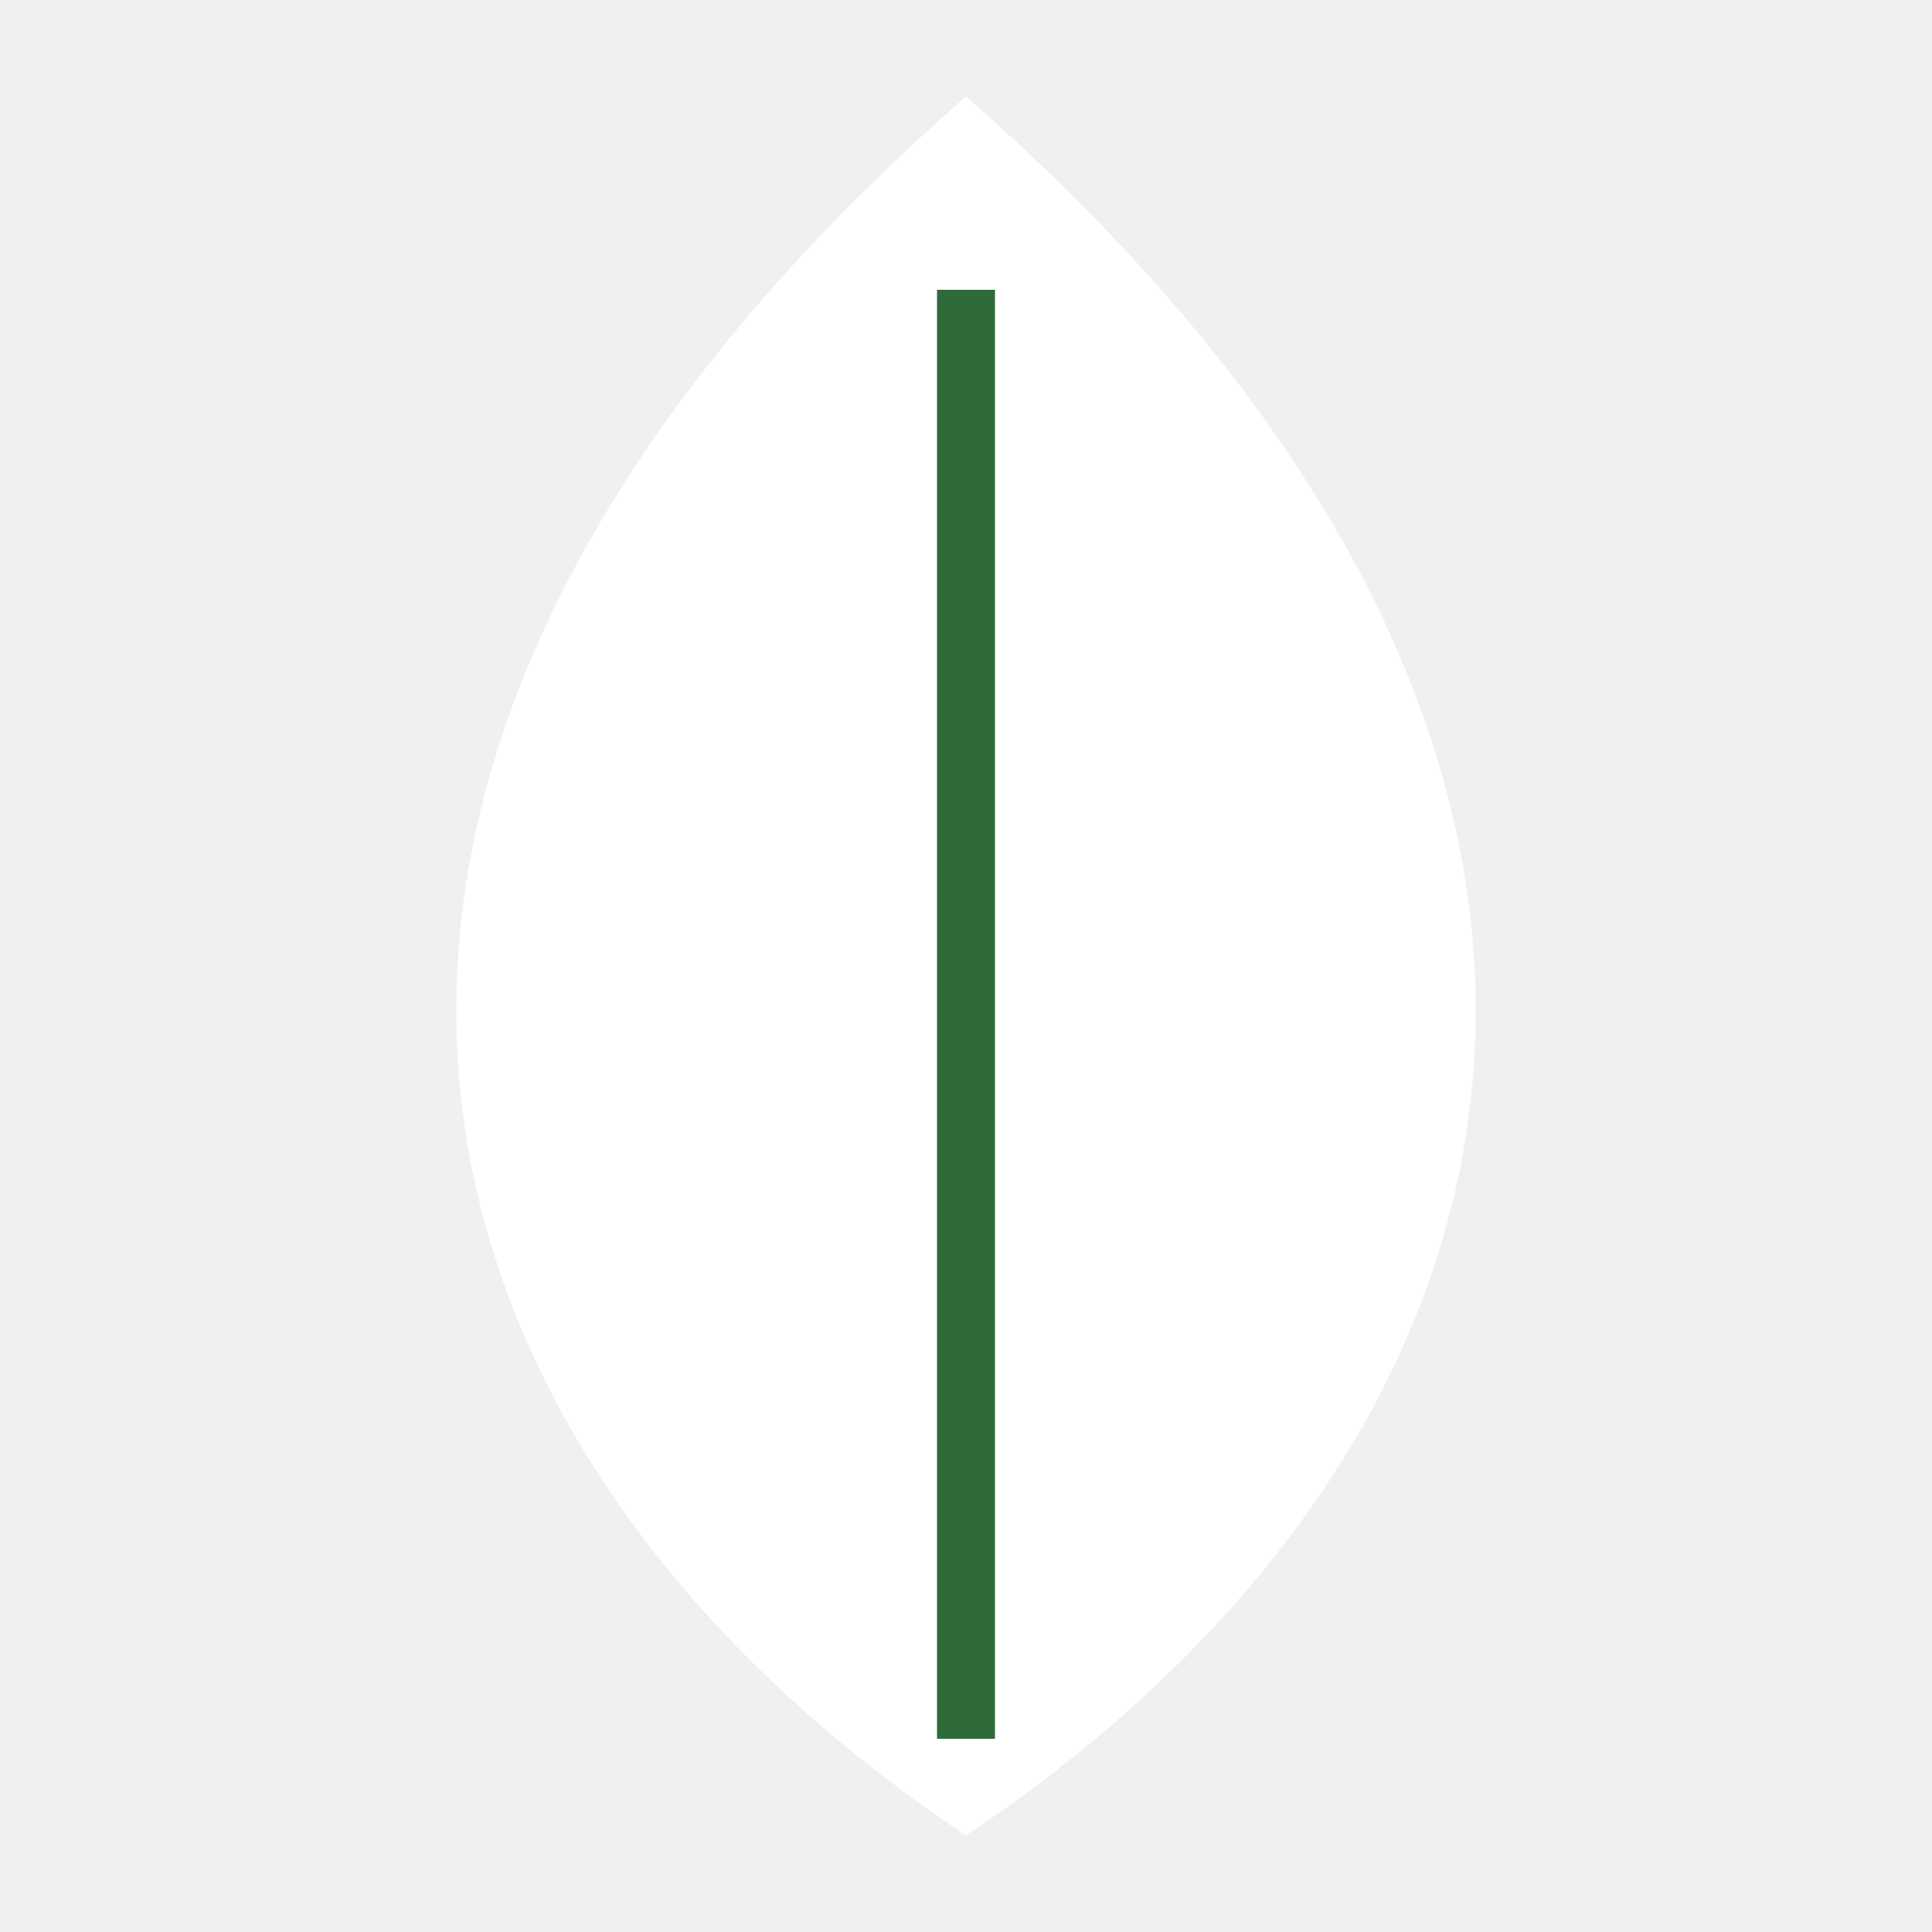
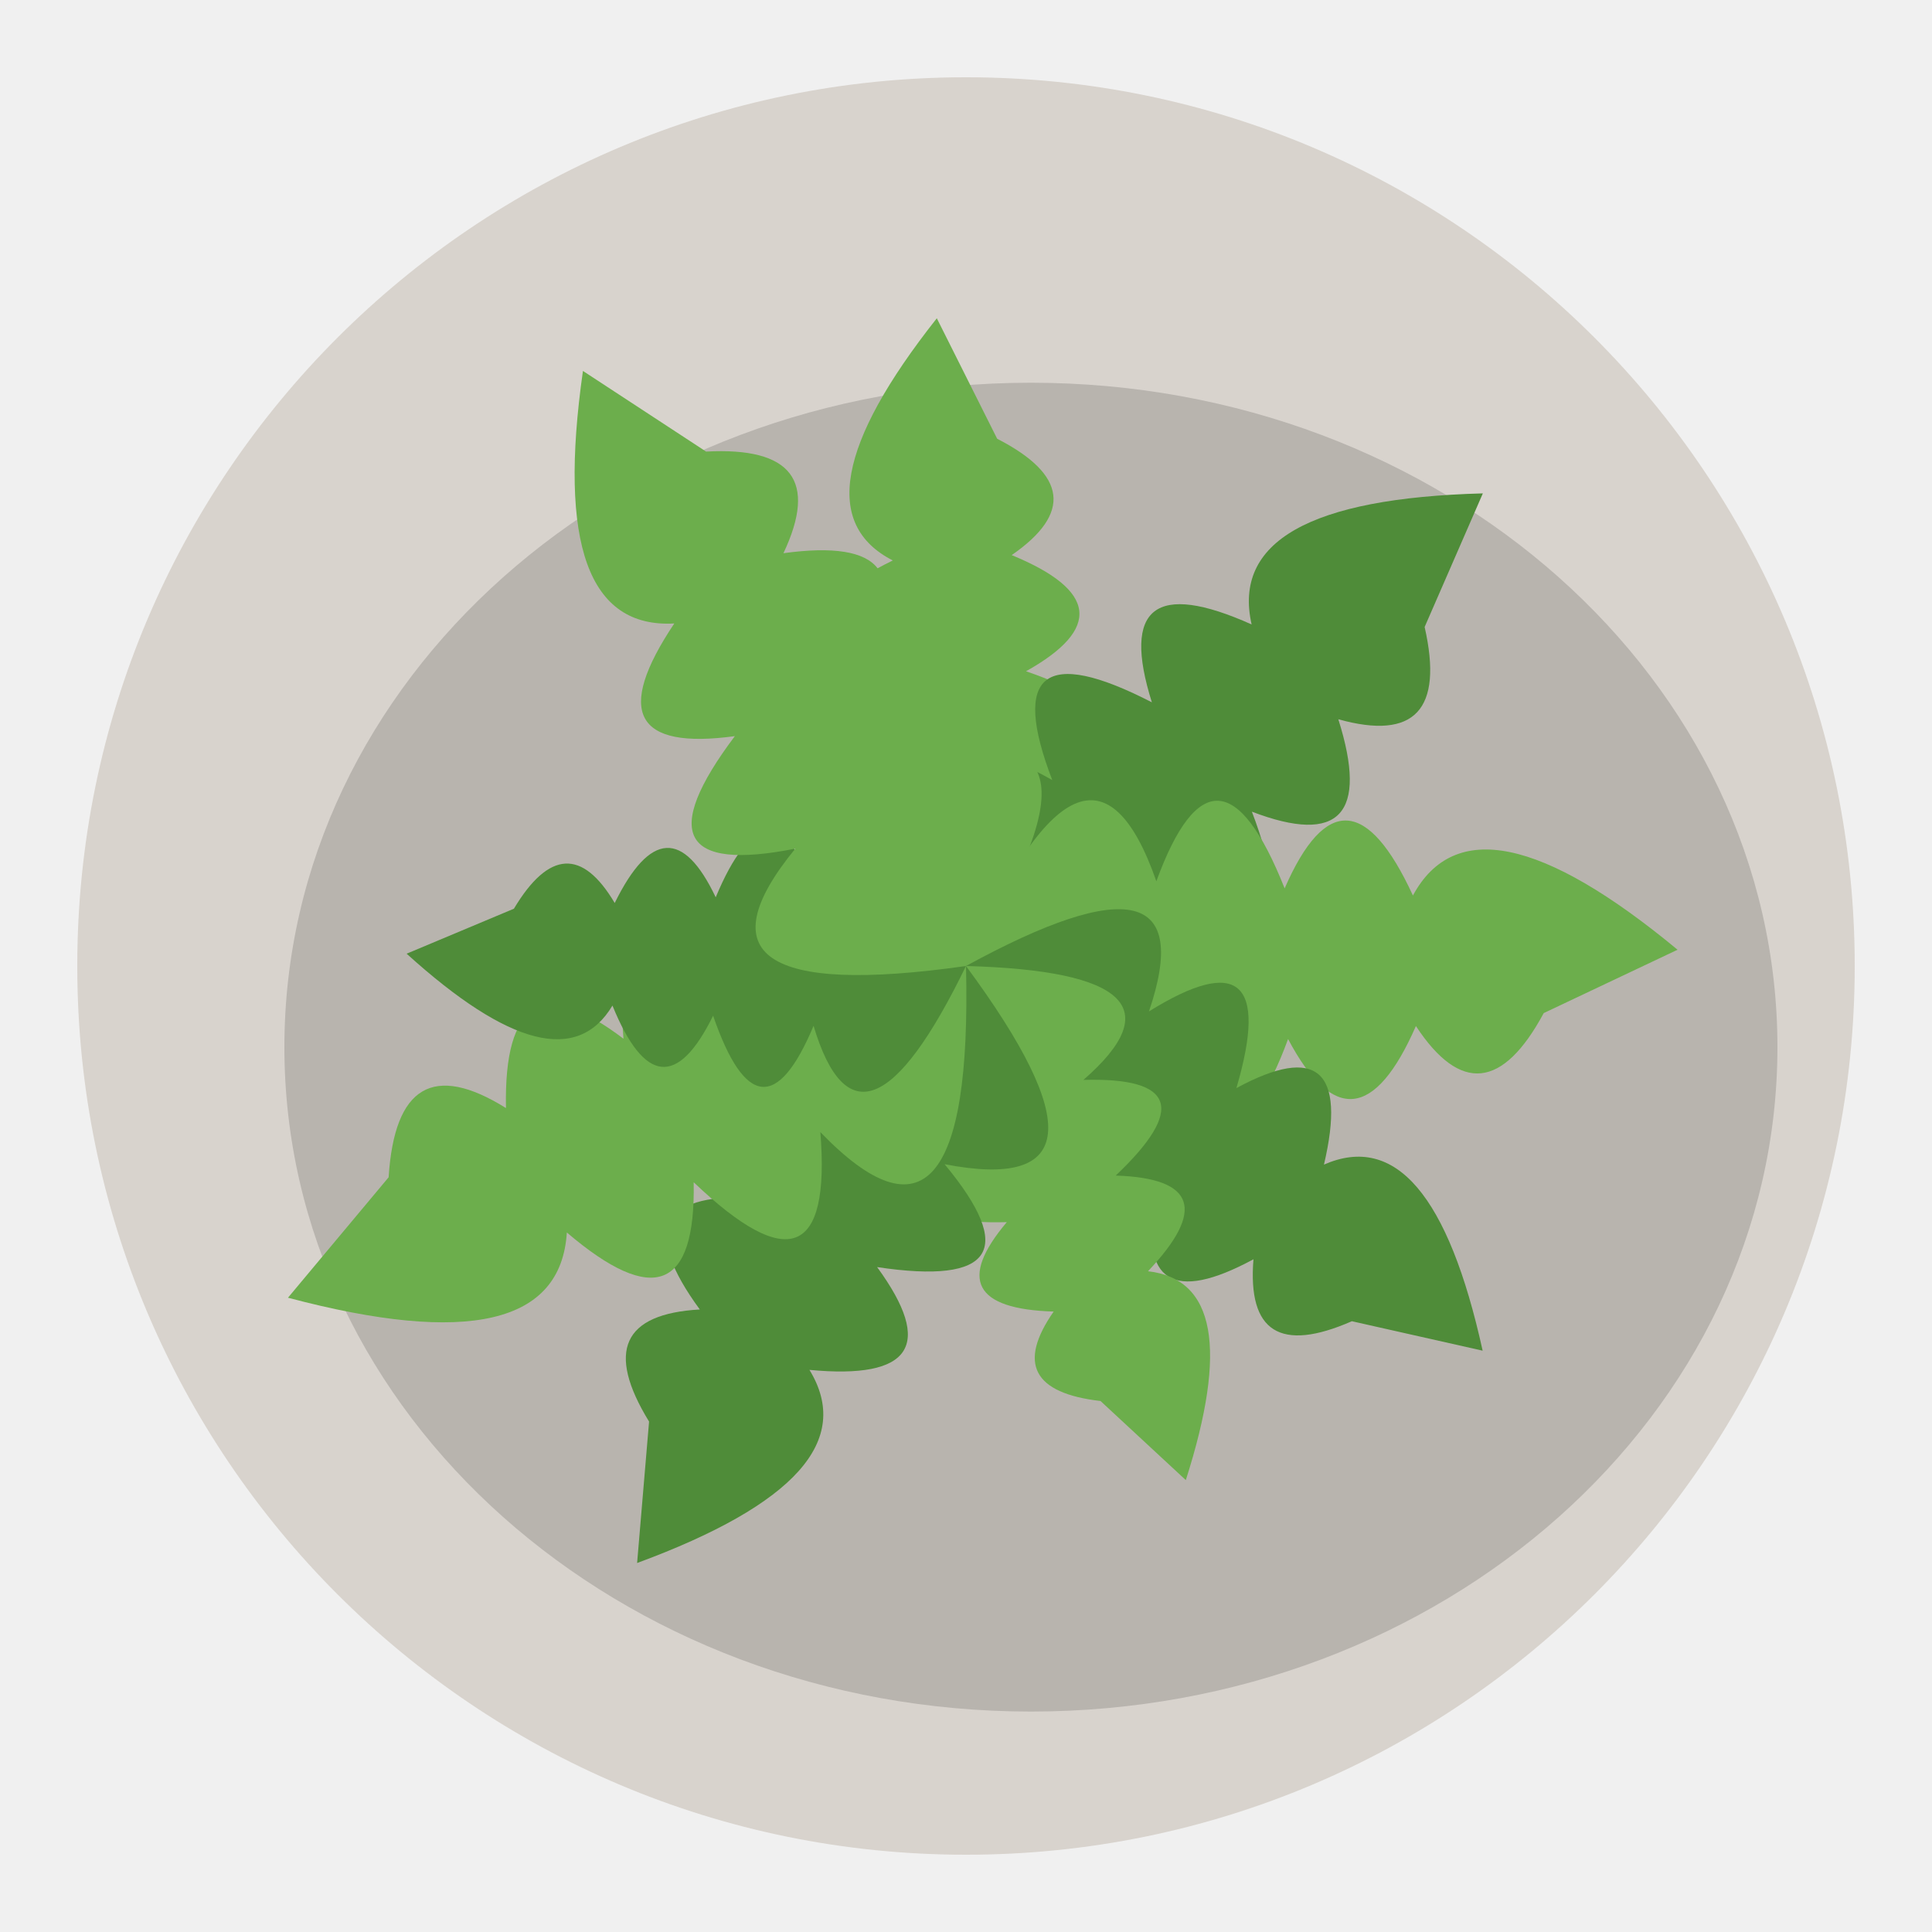
- <svg xmlns="http://www.w3.org/2000/svg" viewBox="0 0 100 100" role="img" aria-label="foglia decorativa">
-   <path d="M50 95C20 75 10 40 50 5c40 35 30 70 0 90Z" fill="#fff" />
-   <path d="M50 90V15" stroke="#2f6b3a" stroke-width="3" />
+ <svg xmlns="http://www.w3.org/2000/svg" viewBox="-50 -50 100 100" width="100" height="100" role="img" aria-label="mizuna">
+   <circle cx="0" cy="0" r="46" fill="#6b4e2a" opacity="0.18" />
+   <ellipse cx="3.36" cy="4.2" rx="38.64" ry="34.39" fill="rgba(0,0,0,.15)" />
+   <g transform="rotate(-2.58)">
+     <path d="M0 0 Q 13.14 -6.04 4.26 -9.06 Q 11.48 -12.08 3.79 -15.1 Q 9.81 -18.12 3.32 -21.14 Q 8.14 -24.16 2.84 -27.19 L 0 -33.56 Q -8.14 -24.16 -2.84 -21.14 Q -9.81 -18.12 -3.32 -15.1 Q -11.48 -12.08 -3.79 -9.06 Q -13.14 -6.04 0 0 Z" fill="#6cae4c" />
+   </g>
+   <g transform="rotate(47.56)">
+     <path d="M0 0 Q 14.19 -6.53 4.61 -9.79 Q 12.39 -13.05 4.09 -16.31 Q 10.6 -19.58 3.58 -22.84 Q 8.8 -26.1 3.07 -29.36 L 0 -36.25 Q -8.8 -26.1 -3.07 -22.84 Q -10.6 -19.58 -3.58 -16.31 Q -12.39 -13.05 -4.09 -9.79 Q -14.19 -6.53 0 0 Z" fill="#4f8c39" />
+   </g>
+   <g transform="rotate(88.69)">
+     <path d="M0 0 Q 14.43 -6.63 4.68 -9.95 Q 12.6 -13.26 4.16 -16.58 Q 10.77 -19.89 3.64 -23.21 Q 8.94 -26.53 3.12 -29.84 L 0 -36.84 Q -8.94 -26.53 -3.12 -23.21 Q -10.77 -19.89 -3.64 -16.58 Q -12.6 -13.26 -4.16 -9.95 Q -14.43 -6.63 0 0 Z" fill="#6cae4c" />
+   </g>
+   <g transform="rotate(126.67)">
+     <path d="M0 0 Q 13.05 -6 4.24 -9 Q 11.4 -12 3.77 -15 Q 9.74 -18 3.29 -21 Q 8.09 -24 2.82 -27 L 0 -33.34 Q -8.09 -24 -2.82 -21 Q -9.74 -18 -3.29 -15 Q -11.4 -12 -3.77 -9 Q -13.05 -6 0 0 Z" fill="#4f8c39" />
+   </g>
+   <g transform="rotate(156.85)">
+     <path d="M0 0 Q 11.33 -5.21 3.68 -7.81 Q 9.89 -10.42 3.27 -13.02 Q 8.46 -15.63 2.86 -18.23 Q 7.02 -20.83 2.45 -23.44 L 0 -28.94 Q -7.02 -20.83 -2.45 -18.23 Q -8.46 -15.63 -2.86 -13.02 Q -9.89 -10.42 -3.27 -7.81 Q -11.33 -5.21 0 0 Z" fill="#6cae4c" />
+   </g>
+   <g transform="rotate(208.85)">
+     <path d="M0 0 Q 13.81 -6.35 4.48 -9.52 Q 12.06 -12.7 3.98 -15.87 Q 10.31 -19.05 3.49 -22.22 Q 8.56 -25.4 2.99 -28.57 L 0 -35.28 Q -8.56 -25.4 -2.99 -22.22 Q -10.31 -19.05 -3.49 -15.87 Q -12.06 -12.7 -3.98 -9.52 Q -13.81 -6.35 0 0 Z" fill="#4f8c39" />
+   </g>
+   <g transform="rotate(243.93)">
+     <path d="M0 0 Q 15.3 -7.03 4.96 -10.55 Q 13.36 -14.07 4.41 -17.58 Q 11.42 -21.1 3.86 -24.62 Q 9.48 -28.13 3.31 -31.65 L 0 -39.07 Q -9.48 -28.13 -3.31 -24.62 Q -11.42 -21.1 -3.86 -17.58 Q -13.36 -14.07 -4.41 -10.55 Q -15.3 -7.03 0 0 Z" fill="#6cae4c" />
+   </g>
+   <g transform="rotate(271.26)">
+     <path d="M0 0 Q 11.34 -5.21 3.68 -7.82 Q 9.9 -10.43 3.27 -13.03 Q 8.47 -15.64 2.86 -18.25 Q 7.03 -20.85 2.45 -23.46 L 0 -28.96 Q -7.03 -20.85 -2.45 -18.25 Q -8.47 -15.64 -2.86 -13.03 Q -9.9 -10.43 -3.27 -7.82 Q -11.34 -5.21 0 0 Z" fill="#4f8c39" />
+   </g>
+   <g transform="rotate(327.23)">
+     <path d="M0 0 Q 14.34 -6.59 4.65 -9.89 Q 12.52 -13.19 4.14 -16.48 Q 10.71 -19.78 3.62 -23.08 Q 8.89 -26.37 3.1 -29.67 L 0 -36.63 Q -8.89 -26.37 -3.1 -23.08 Q -10.71 -19.78 -3.62 -16.48 Q -12.52 -13.19 -4.14 -9.89 Q -14.34 -6.59 0 0 Z" fill="#6cae4c" />
+   </g>
</svg>
